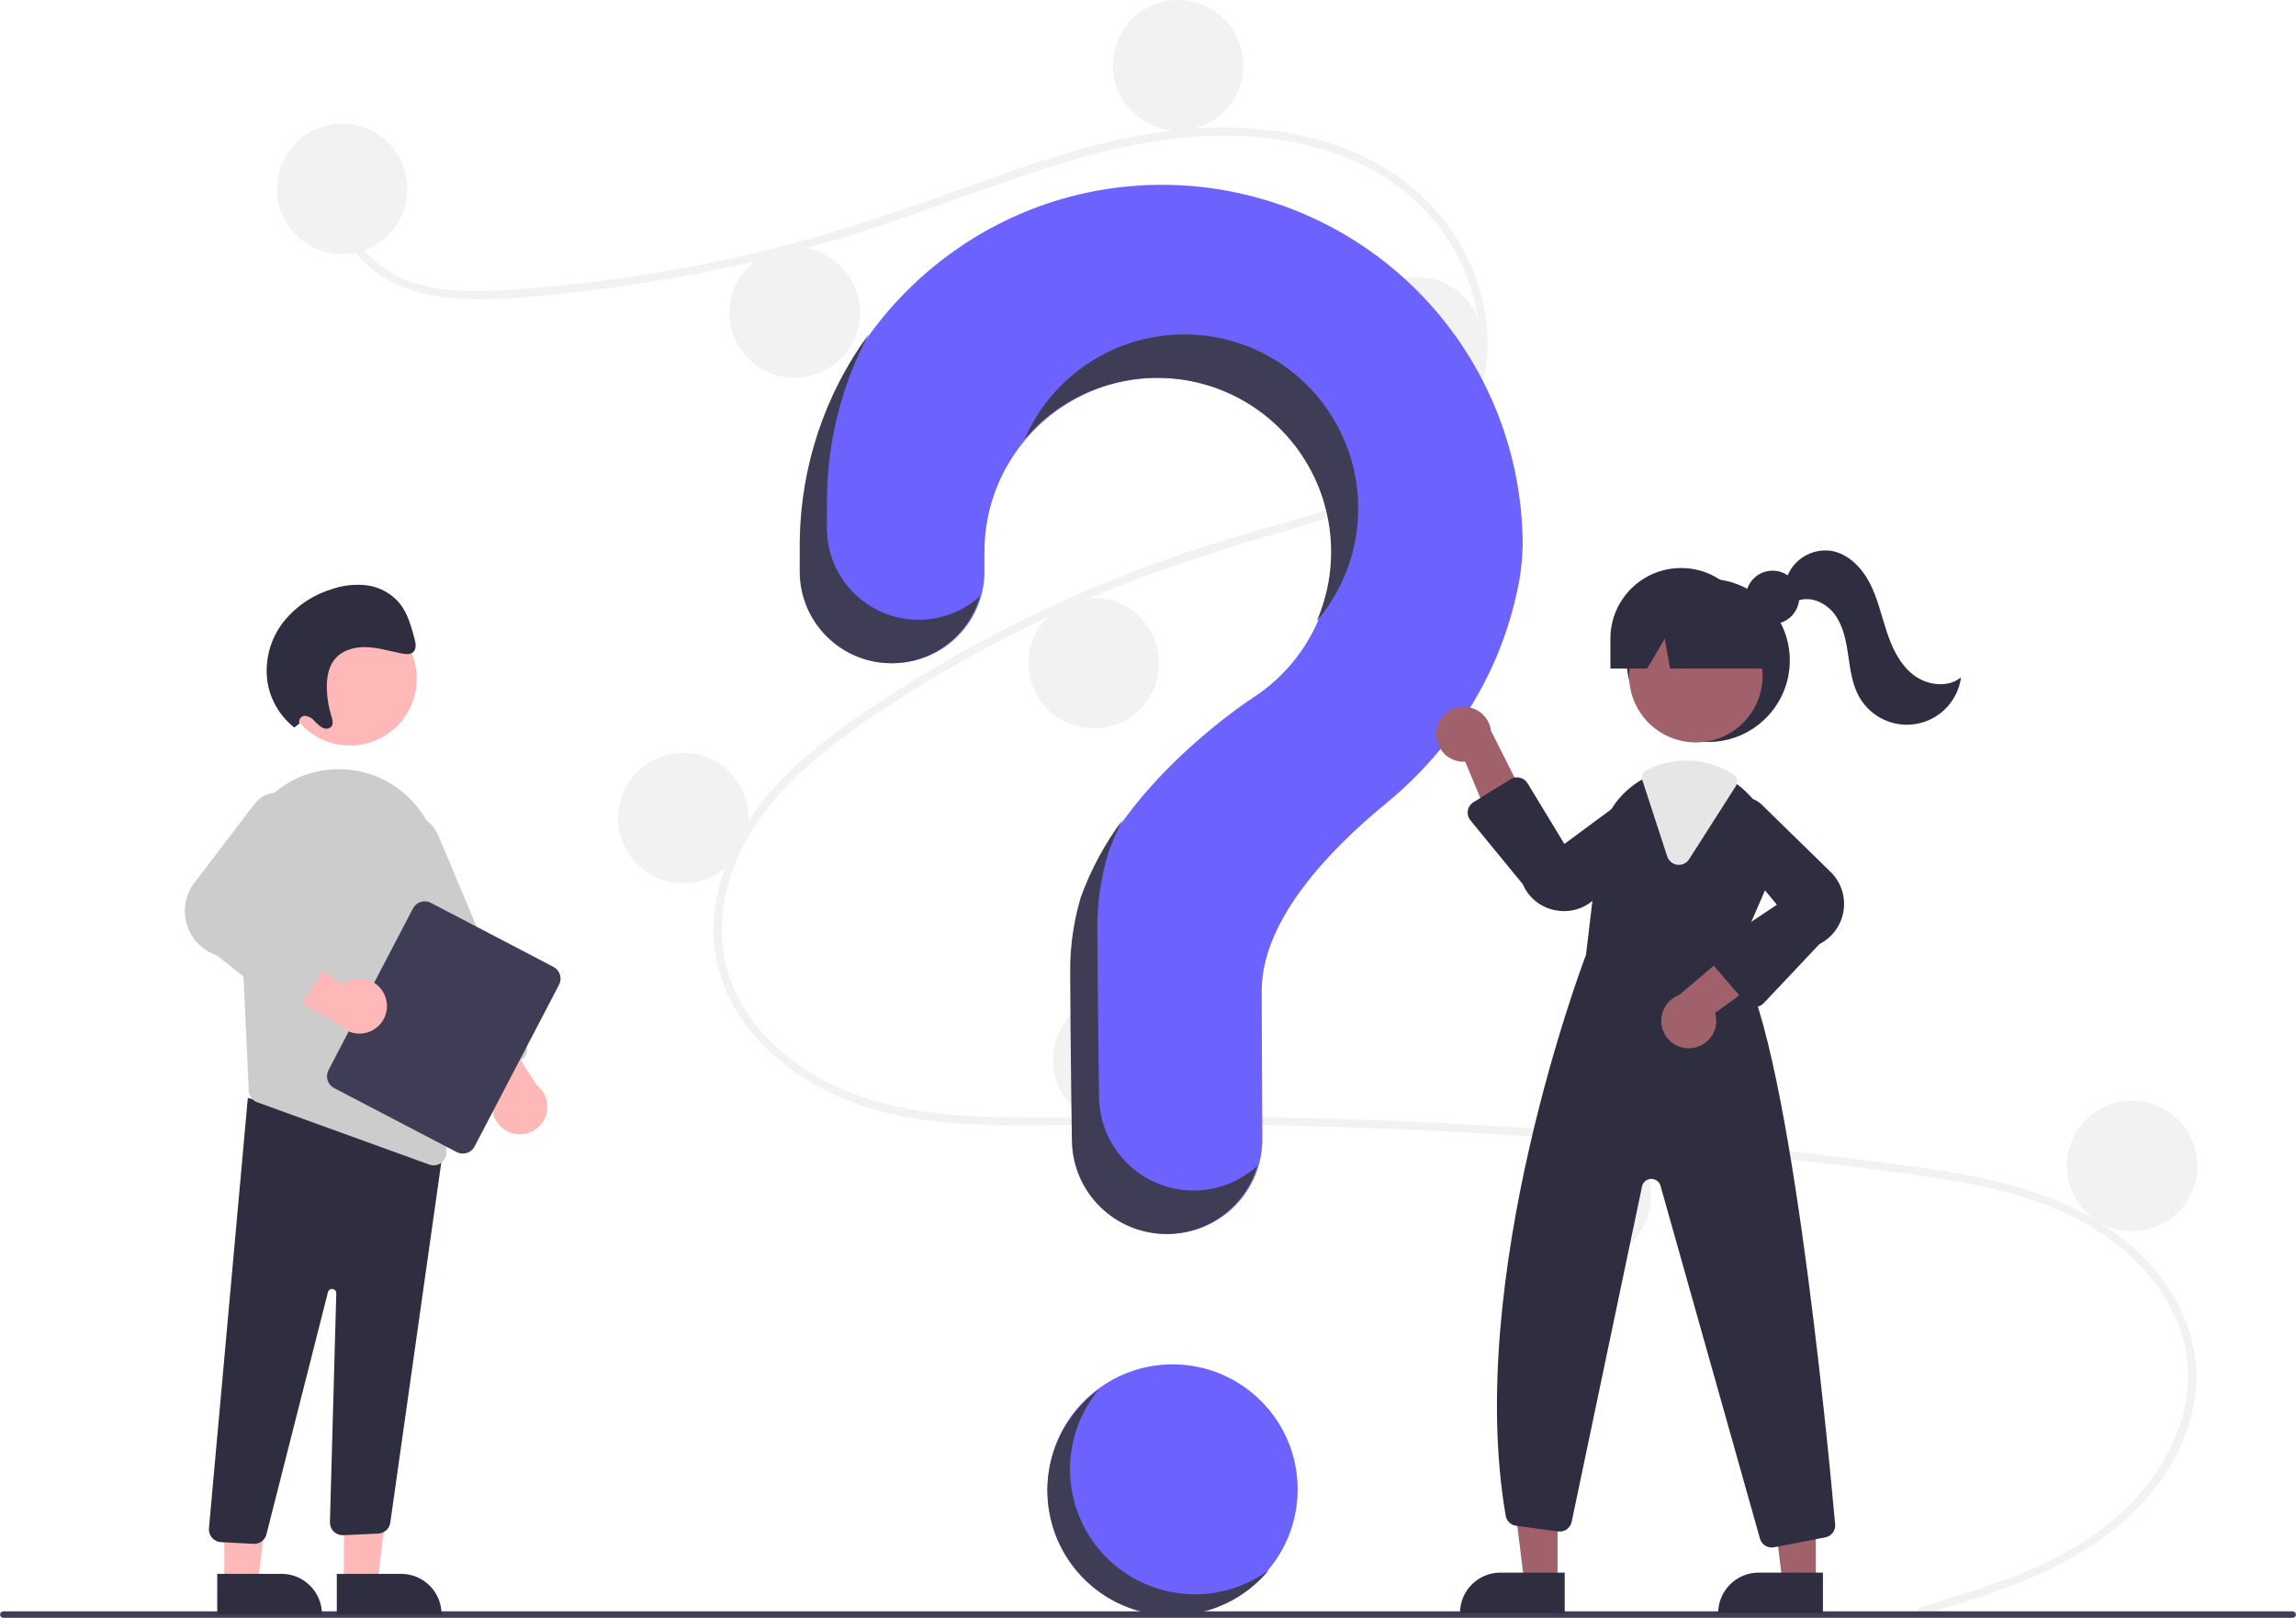
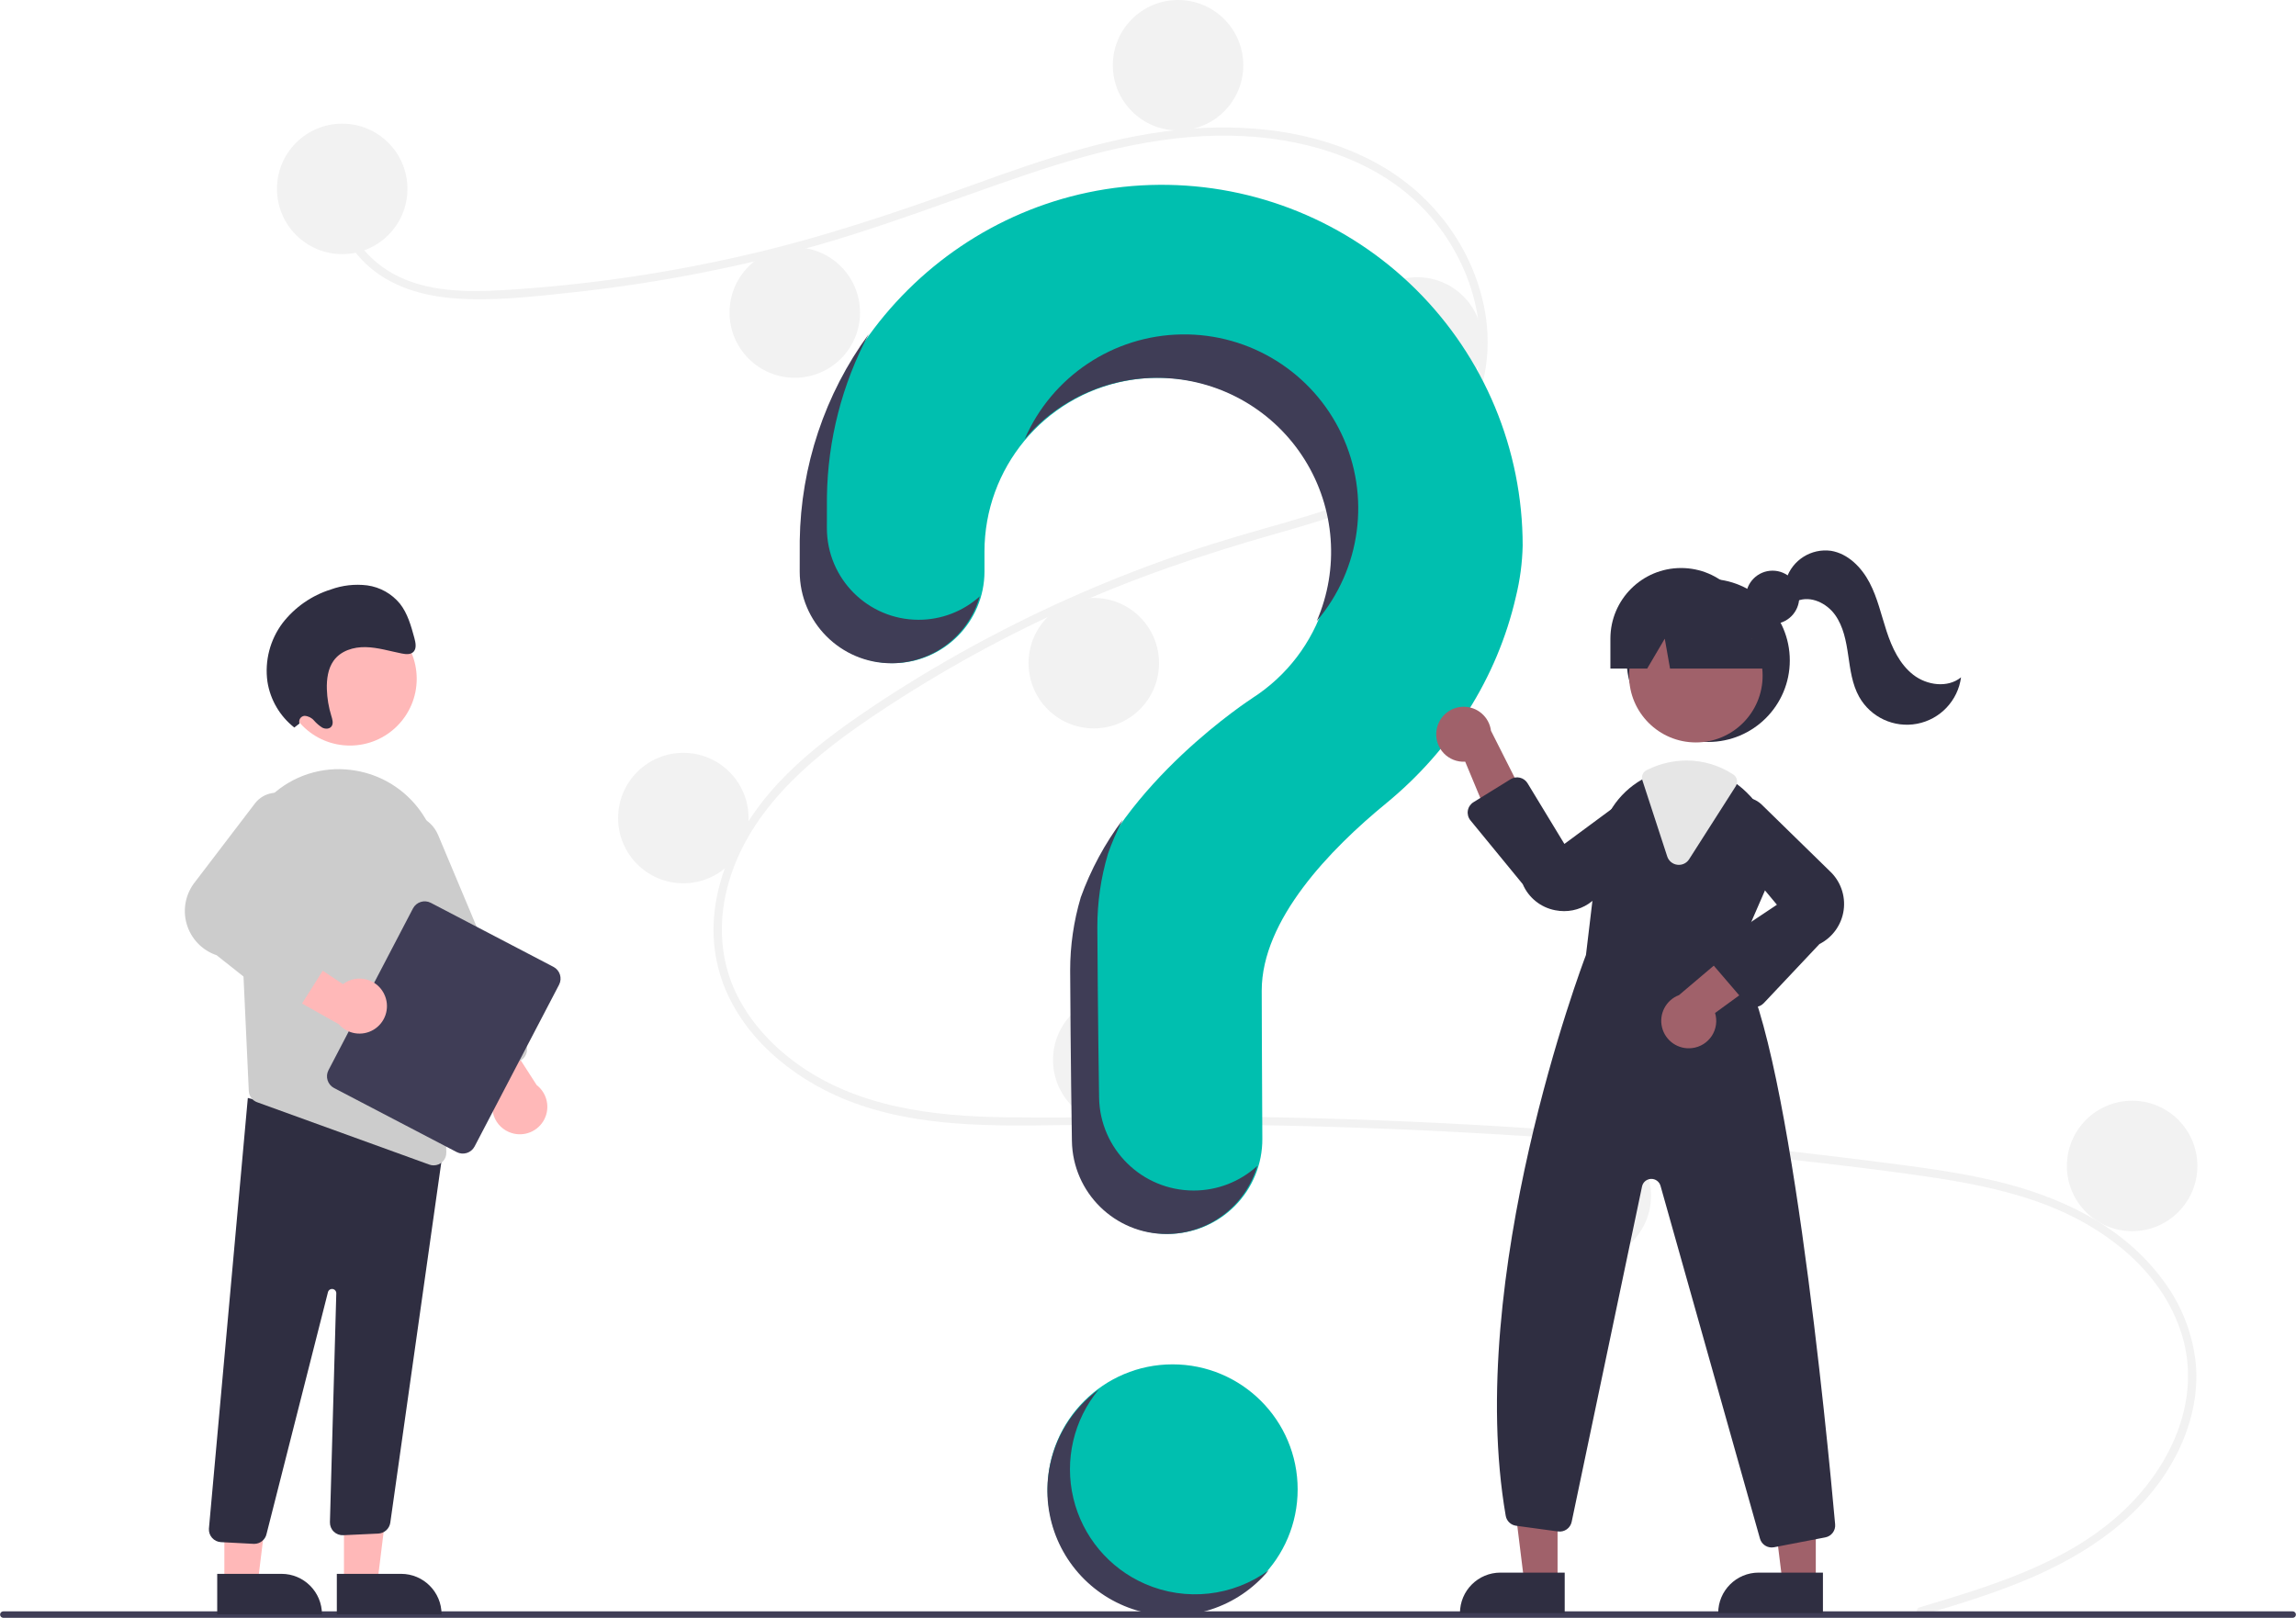
<svg xmlns="http://www.w3.org/2000/svg" id="ef672dd0-2e16-4c9d-8107-606b55e40777" data-name="Layer 1" width="844.675" height="595.262" viewBox="0 0 844.675 595.262">
-   <circle cx="431.393" cy="548" r="46" fill="#6c63ff" />
+   <circle cx="431.393" cy="548" r="46" fill="#00bfaf" />
  <path d="M883.862,743.785c25.735-7.729,53.094-15.788,73.503-34.161,18.238-16.418,30.55-41.489,22.995-66.112-7.54-24.572-30.124-40.956-53.442-49.105-13.225-4.622-27.061-7.186-40.891-9.2-15.035-2.19-30.136-3.984-45.23-5.71q-91.677-10.486-184.044-12.811c-30.385-.765-60.764-.747-91.152-.306-27.139.394-55.722.384-80.899-11.151-19.578-8.97-37.348-25.289-42.803-46.734-6.297-24.755,5.318-49.964,21.98-67.892,8.783-9.45,19.047-17.404,29.636-24.717,11.487-7.934,23.375-15.306,35.521-22.188a494.634,494.634,0,0,1,74.767-34.468c12.746-4.634,25.68-8.633,38.728-12.321,11.017-3.115,22.068-6.234,32.716-10.477,20.583-8.204,40.161-22.1,45.395-44.881,4.96-21.591-3.403-45.031-18.065-61.071-16.963-18.557-42.539-26.692-67.06-28.008-27.528-1.478-54.422,5.412-80.297,14.156-27.597,9.326-54.599,20.049-82.778,27.603a556.958,556.958,0,0,1-85.196,15.837c-14.082,1.5-28.59,3.193-42.756,2.045-11.872-.962-23.684-4.454-32.434-12.88-7.503-7.225-11.972-17.154-10.435-27.632.279-1.903,3.17-1.094,2.893.798-1.87,12.755,6.8,24.509,17.484,30.529,12.348,6.958,27.374,6.968,41.122,6.172a537.825,537.825,0,0,0,88.515-12.796c28.593-6.531,56.164-15.866,83.704-25.839,26.156-9.472,52.897-18.716,80.84-20.767,24.246-1.78,49.752,1.752,70.874,14.423,18.564,11.136,32.215,29.707,36.565,51.018,4.25,20.825-1.636,41.785-17.4,56.317-16.321,15.046-38.701,21.479-59.557,27.404-26.452,7.514-52.337,16.298-77.392,27.703a485.824,485.824,0,0,0-72.8,40.928c-22.246,15.202-44.201,34.331-51.237,61.451-3.277,12.633-2.672,26.032,2.812,37.965,4.876,10.61,12.907,19.535,22.262,26.419,22.321,16.424,50.453,19.797,77.414,20.132,30.281.377,60.564-.645,90.855-.148q92.599,1.52,184.819,11.273,23.108,2.446,46.158,5.407c13.822,1.776,27.69,3.541,41.278,6.695,24.162,5.608,47.674,16.392,62.692,36.878a61.319,61.319,0,0,1,11.947,30.446c1.051,11.524-1.77,23.069-6.98,33.321-11.532,22.69-33.134,37.123-56.073,46.605-12.287,5.079-25.032,8.926-37.752,12.746-1.853.557-2.645-2.338-.798-2.893Z" transform="translate(-177.6623 -152.3692)" fill="#f2f2f2" />
  <circle cx="125.893" cy="69.5" r="24" fill="#f2f2f2" />
  <circle cx="292.393" cy="115" r="24" fill="#f2f2f2" />
  <circle cx="433.393" cy="24" r="24" fill="#f2f2f2" />
  <circle cx="521.393" cy="126" r="24" fill="#f2f2f2" />
  <circle cx="402.393" cy="244" r="24" fill="#f2f2f2" />
  <circle cx="251.393" cy="301" r="24" fill="#f2f2f2" />
  <circle cx="411.393" cy="390" r="24" fill="#f2f2f2" />
  <circle cx="583.393" cy="440" r="24" fill="#f2f2f2" />
  <circle cx="784.393" cy="429" r="24" fill="#f2f2f2" />
-   <path d="M604.128,220.373c-71.892.508-130.756,58.93-131.777,130.816-.009.664-.014,5.33-.013,11.434a33.748,33.748,0,0,0,33.744,33.746h0a33.769,33.769,0,0,0,33.761-33.798c-.003-4.152-.006-7.026-.006-7.202a64,64,0,1,1,98.52,53.879l.012.014s-48.028,30.92-62.671,73.335l.012.003a94.004,94.004,0,0,0-3.874,26.768c0,3.725.219,36.321.643,62.778a34.786,34.786,0,0,0,34.79,34.222h0a34.796,34.796,0,0,0,34.794-35.011c-.147-24.229-.227-52.442-.227-54.489,0-26.045,25.125-51.995,45.764-68.917,23.766-19.487,40.868-46.043,47.737-75.999a86.762,86.762,0,0,0,2.499-18.834A132.75,132.75,0,0,0,604.128,220.373Z" transform="translate(-177.6623 -152.3692)" fill="#6c63ff" />
+   <path d="M604.128,220.373c-71.892.508-130.756,58.93-131.777,130.816-.009.664-.014,5.33-.013,11.434a33.748,33.748,0,0,0,33.744,33.746h0a33.769,33.769,0,0,0,33.761-33.798c-.003-4.152-.006-7.026-.006-7.202a64,64,0,1,1,98.52,53.879l.012.014s-48.028,30.92-62.671,73.335l.012.003a94.004,94.004,0,0,0-3.874,26.768c0,3.725.219,36.321.643,62.778a34.786,34.786,0,0,0,34.79,34.222h0a34.796,34.796,0,0,0,34.794-35.011c-.147-24.229-.227-52.442-.227-54.489,0-26.045,25.125-51.995,45.764-68.917,23.766-19.487,40.868-46.043,47.737-75.999a86.762,86.762,0,0,0,2.499-18.834A132.75,132.75,0,0,0,604.128,220.373Z" transform="translate(-177.6623 -152.3692)" fill="#00bfaf" />
  <path d="M1021.147,747.631H178.853a1.191,1.191,0,0,1,0-2.381h842.294a1.191,1.191,0,0,1,0,2.381Z" transform="translate(-177.6623 -152.3692)" fill="#3f3d56" />
  <circle cx="628.449" cy="242.996" r="30" fill="#2f2e41" />
  <polygon points="573.012 582.129 560.753 582.129 554.92 534.841 573.015 534.841 573.012 582.129" fill="#a0616a" />
  <path d="M551.996,578.626h23.644a0,0,0,0,1,0,0v14.887a0,0,0,0,1,0,0H537.109a0,0,0,0,1,0,0v0A14.887,14.887,0,0,1,551.996,578.626Z" fill="#2f2e41" />
  <polygon points="668.012 582.129 655.753 582.129 649.92 534.841 668.015 534.841 668.012 582.129" fill="#a0616a" />
  <path d="M646.996,578.626h23.644a0,0,0,0,1,0,0v14.887a0,0,0,0,1,0,0H632.109a0,0,0,0,1,0,0v0A14.887,14.887,0,0,1,646.996,578.626Z" fill="#2f2e41" />
  <circle cx="623.89" cy="248.61" r="24.561" fill="#a0616a" />
  <path d="M816.191,504.775l10.99-25.25a31.383,31.383,0,0,0-6.95-35.6,31.873,31.873,0,0,0-3.07-2.67,30.935,30.935,0,0,0-18.99-6.57,32.179,32.179,0,0,0-13.4,2.98c-.36.16-.71.33-1.07.5-.69.33-1.37.69-2.03,1.06a31.678,31.678,0,0,0-15.7,23.88l-4.85,40.64c-1.22,3.19-44.74,118.39-29.52,206.34a4.467,4.467,0,0,0,3.82,3.67l15.43,2.1a4.497,4.497,0,0,0,5.01-3.53l25.89-123.41a3.503,3.503,0,0,1,6.8-.23l36.58,129.78a4.471,4.471,0,0,0,4.31,3.28,5.122,5.122,0,0,0,.87-.08l18.85-3.63a4.471,4.471,0,0,0,3.63-4.81C850.021,682.335,835.301,527.605,816.191,504.775Z" transform="translate(-177.6623 -152.3692)" fill="#2f2e41" />
  <path d="M706.102,421.419A10.056,10.056,0,0,0,716.696,432.623l13.729,32.992,10.385-15.394-14.629-28.97a10.11,10.11,0,0,0-20.079.169Z" transform="translate(-177.6623 -152.3692)" fill="#a0616a" />
  <path d="M800.19,537.996a10.056,10.056,0,0,0,8.427-12.913l28.885-21.038-17.39-6.512-24.764,20.977a10.11,10.11,0,0,0,4.842,19.487Z" transform="translate(-177.6623 -152.3692)" fill="#a0616a" />
  <path d="M753.102,487.61a17.057,17.057,0,0,1-3.298-.325,16.305,16.305,0,0,1-11.948-9.616l-19.234-23.453a4.501,4.501,0,0,1,1.111-6.681l13.684-8.471a4.5,4.5,0,0,1,6.215,1.49l13.556,22.334L779.15,443.702A9.721,9.721,0,0,1,790.46,459.264l-25.912,23.637A16.253,16.253,0,0,1,753.102,487.61Z" transform="translate(-177.6623 -152.3692)" fill="#2f2e41" />
  <path d="M823.252,522.883c-.035,0-.071,0-.106-.001a4.508,4.508,0,0,1-3.311-1.57l-12.166-14.193a4.5,4.5,0,0,1,.92-6.673l22.781-15.188-20.638-24.812a9.721,9.721,0,0,1,14.887-12.183l25.084,24.513a16.525,16.525,0,0,1-3.675,26.94l-20.501,21.754A4.507,4.507,0,0,1,823.252,522.883Z" transform="translate(-177.6623 -152.3692)" fill="#2f2e41" />
  <path d="M795.307,470.584a4.632,4.632,0,0,1-.584-.037,4.461,4.461,0,0,1-3.71-3.069l-9.142-28.029a3.083,3.083,0,0,1,1.594-3.725l.297-.14c.269-.128.535-.254.807-.375a32.574,32.574,0,0,1,13.603-3.023,31.327,31.327,0,0,1,17.161,5.157,3.13,3.13,0,0,1,.901,4.294L799.084,468.504A4.455,4.455,0,0,1,795.307,470.584Z" transform="translate(-177.6623 -152.3692)" fill="#e6e6e6" />
  <circle cx="652.101" cy="219.786" r="9.817" fill="#2f2e41" />
  <path d="M796.111,361.365h0a26,26,0,0,0-26,26v11h13.529l6.471-11,1.941,11h41.059l-11-11A26,26,0,0,0,796.111,361.365Z" transform="translate(-177.6623 -152.3692)" fill="#2f2e41" />
  <path d="M834.809,365.431a15.15,15.15,0,0,1,16.481-10.396c6.256,1.046,11.202,6.075,14.149,11.691s4.308,11.903,6.289,17.928,4.791,12.084,9.793,15.984,12.677,4.958,17.59.946a20.118,20.118,0,0,1-37.477,7.181c-2.592-4.612-3.261-10.017-4.03-15.251s-1.767-10.65-4.862-14.94-8.888-7.093-13.804-5.139Z" transform="translate(-177.6623 -152.3692)" fill="#2f2e41" />
  <path d="M515.609,380.408h0a33.748,33.748,0,0,1-33.744-33.746c-0-6.104.004-10.771.013-11.434a131.507,131.507,0,0,1,15.359-59.909,131.803,131.803,0,0,0-25.359,75.909c-.009.664-.014,5.33-.013,11.434a33.748,33.748,0,0,0,33.744,33.746h0A33.773,33.773,0,0,0,538.097,371.817,33.622,33.622,0,0,1,515.609,380.408Z" transform="translate(-177.6623 -152.3692)" fill="#3f3d56" />
  <path d="M606.415,291.478a64.004,64.004,0,0,1,55.659,89.413,63.997,63.997,0,1,0-107.426-66.985A63.871,63.871,0,0,1,606.415,291.478Z" transform="translate(-177.6623 -152.3692)" fill="#3f3d56" />
  <path d="M616.797,590.408h0a34.787,34.787,0,0,1-34.79-34.222c-.423-26.456-.643-59.052-.643-62.778a94.004,94.004,0,0,1,3.874-26.768l-.012-.003a95.069,95.069,0,0,1,5.494-12.701,110.047,110.047,0,0,0-15.494,28.701l.012.003a94.004,94.004,0,0,0-3.874,26.768c0,3.725.219,36.321.643,62.778a34.787,34.787,0,0,0,34.79,34.222h0a34.803,34.803,0,0,0,33.402-25.048A34.66,34.66,0,0,1,616.797,590.408Z" transform="translate(-177.6623 -152.3692)" fill="#3f3d56" />
  <polygon points="126.541 582.585 138.8 582.584 144.633 535.296 126.538 535.297 126.541 582.585" fill="#ffb8b8" />
  <path d="M301.576,731.451H340.107a0,0,0,0,1,0,0v14.887a0,0,0,0,1,0,0H316.463A14.887,14.887,0,0,1,301.576,731.451v0A0,0,0,0,1,301.576,731.451Z" transform="translate(464.0541 1325.404) rotate(179.9974)" fill="#2f2e41" />
  <polygon points="82.541 582.585 94.8 582.584 100.633 535.296 82.538 535.297 82.541 582.585" fill="#ffb8b8" />
  <path d="M257.576,731.451H296.107a0,0,0,0,1,0,0v14.887a0,0,0,0,1,0,0H272.463A14.887,14.887,0,0,1,257.576,731.451v0A0,0,0,0,1,257.576,731.451Z" transform="translate(376.0541 1325.406) rotate(179.9974)" fill="#2f2e41" />
  <path d="M270.917,720.411l-11.975-.63a4.673,4.673,0,0,1-4.419-4.967l14.313-158.466,65.911,17.786,6.35-1.732L321.239,712.686a4.696,4.696,0,0,1-4.358,3.945l-12.909.601a4.674,4.674,0,0,1-4.931-4.796l2.339-84.196a1.558,1.558,0,0,0-3.083-.36L275.739,716.692a4.646,4.646,0,0,1-4.569,3.725C271.086,720.418,271.002,720.416,270.917,720.411Z" transform="translate(-177.6623 -152.3692)" fill="#2f2e41" />
  <circle cx="128.742" cy="249.759" r="24.561" fill="#ffb8b8" />
  <path d="M265.512,474.287l2.701,58.267.976,21.199a4.642,4.642,0,0,0,3.074,4.175l63.336,22.943a4.477,4.477,0,0,0,1.6.28,4.644,4.644,0,0,0,4.664-4.788L339.266,471.597A36.93,36.93,0,0,0,308.522,435.92c-.613-.093-1.236-.187-1.859-.27a36.249,36.249,0,0,0-29.165,9.441,37.236,37.236,0,0,0-11.986,29.196Z" transform="translate(-177.6623 -152.3692)" fill="#ccc" />
  <path d="M365.855,569.245a10.064,10.064,0,0,1-5.369-15.227l-21.478-28.56,18.534-1.147,17.554,27.297a10.111,10.111,0,0,1-9.242,17.637Z" transform="translate(-177.6623 -152.3692)" fill="#ffb8b8" />
  <path d="M350.753,548.85a4.644,4.644,0,0,1-2.541-2.518L315.854,469.237a12.463,12.463,0,1,1,22.984-9.647l32.358,77.095a4.679,4.679,0,0,1-2.5,6.118l-14.365,6.029a4.642,4.642,0,0,1-3.577.017Z" transform="translate(-177.6623 -152.3692)" fill="#ccc" />
  <path d="M298.508,546.131,329.587,486.622a4.878,4.878,0,0,1,6.575-2.063l45.112,23.56a4.878,4.878,0,0,1,2.063,6.575l-31.079,59.509a4.878,4.878,0,0,1-6.575,2.063L300.571,552.706A4.878,4.878,0,0,1,298.508,546.131Z" transform="translate(-177.6623 -152.3692)" fill="#3f3d56" />
  <path d="M319.351,518.943a10.064,10.064,0,0,0-15.517-4.46l-29.778-19.754-.051,18.57L302.29,529.21a10.111,10.111,0,0,0,17.06-10.267Z" transform="translate(-177.6623 -152.3692)" fill="#ffb8b8" />
  <path d="M281.701,523.119l-24.337-19.278a17.163,17.163,0,0,1-7.823-27.135l22.097-28.96a10.096,10.096,0,0,1,17.13,10.284l-17.484,28.6,25.694,12.187a4.674,4.674,0,0,1,1.948,6.72l-10.372,16.414a4.682,4.682,0,0,1-3.167,2.111c-.026.004-.051.008-.077.012A4.696,4.696,0,0,1,281.701,523.119Z" transform="translate(-177.6623 -152.3692)" fill="#ccc" />
  <path d="M287.845,418.574a2.135,2.135,0,0,1,1.856-2.819,4.93,4.93,0,0,1,3.476,1.715,13.833,13.833,0,0,0,3.071,2.637c1.188.599,2.8.514,3.477-.628.636-1.072.2-2.508-.185-3.753a36.907,36.907,0,0,1-1.63-9.77c-.111-3.7.411-7.562,2.46-10.448,2.644-3.725,7.371-5.139,11.845-5.036s8.875,1.484,13.307,2.357c1.53.301,3.328.456,4.352-.73,1.088-1.261.688-3.301.226-5.004-1.201-4.417-2.475-8.985-5.265-12.552a18.898,18.898,0,0,0-12.061-6.79,28.938,28.938,0,0,0-13.462,1.528,36.096,36.096,0,0,0-17.683,12.319,29.236,29.236,0,0,0-5.578,21.6,26.667,26.667,0,0,0,9.886,16.855Z" transform="translate(-177.6623 -152.3692)" fill="#2f2e41" />
  <path d="M598.92,735.149a45.994,45.994,0,0,1-17.07-71.489,45.997,45.997,0,1,0,62.569,66.464A45.969,45.969,0,0,1,598.92,735.149Z" transform="translate(-177.6623 -152.3692)" fill="#3f3d56" />
</svg>
